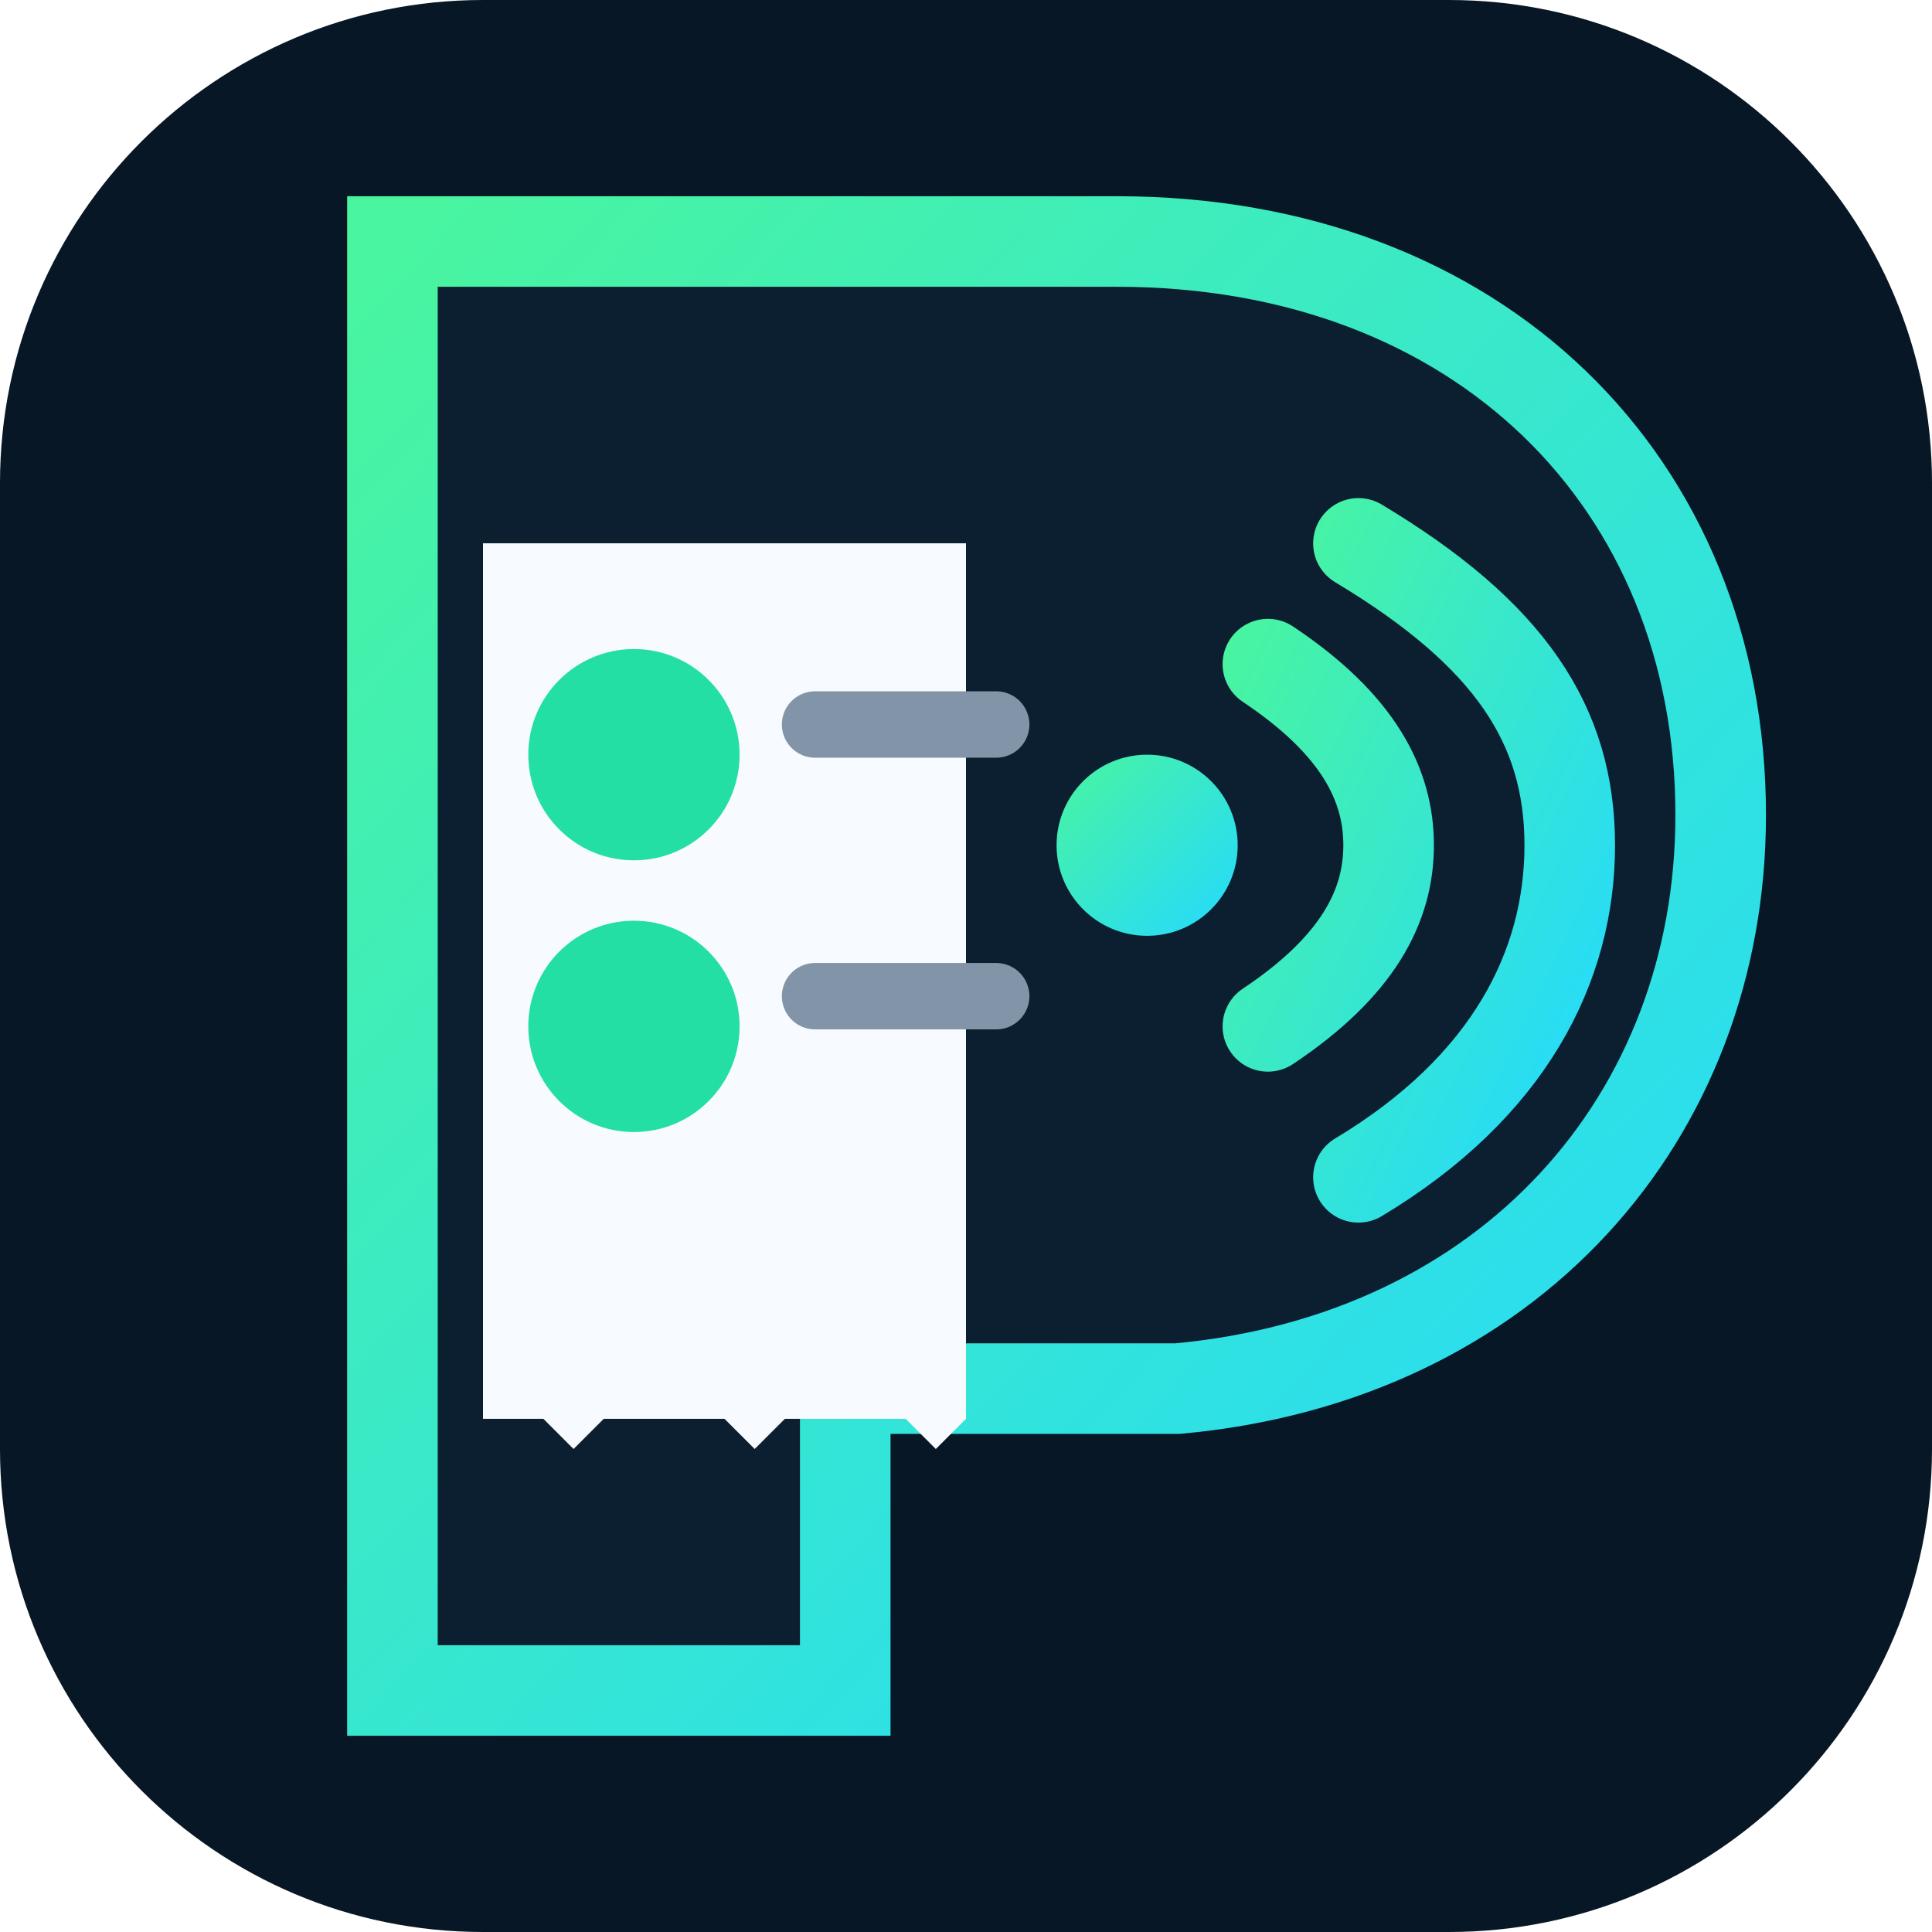
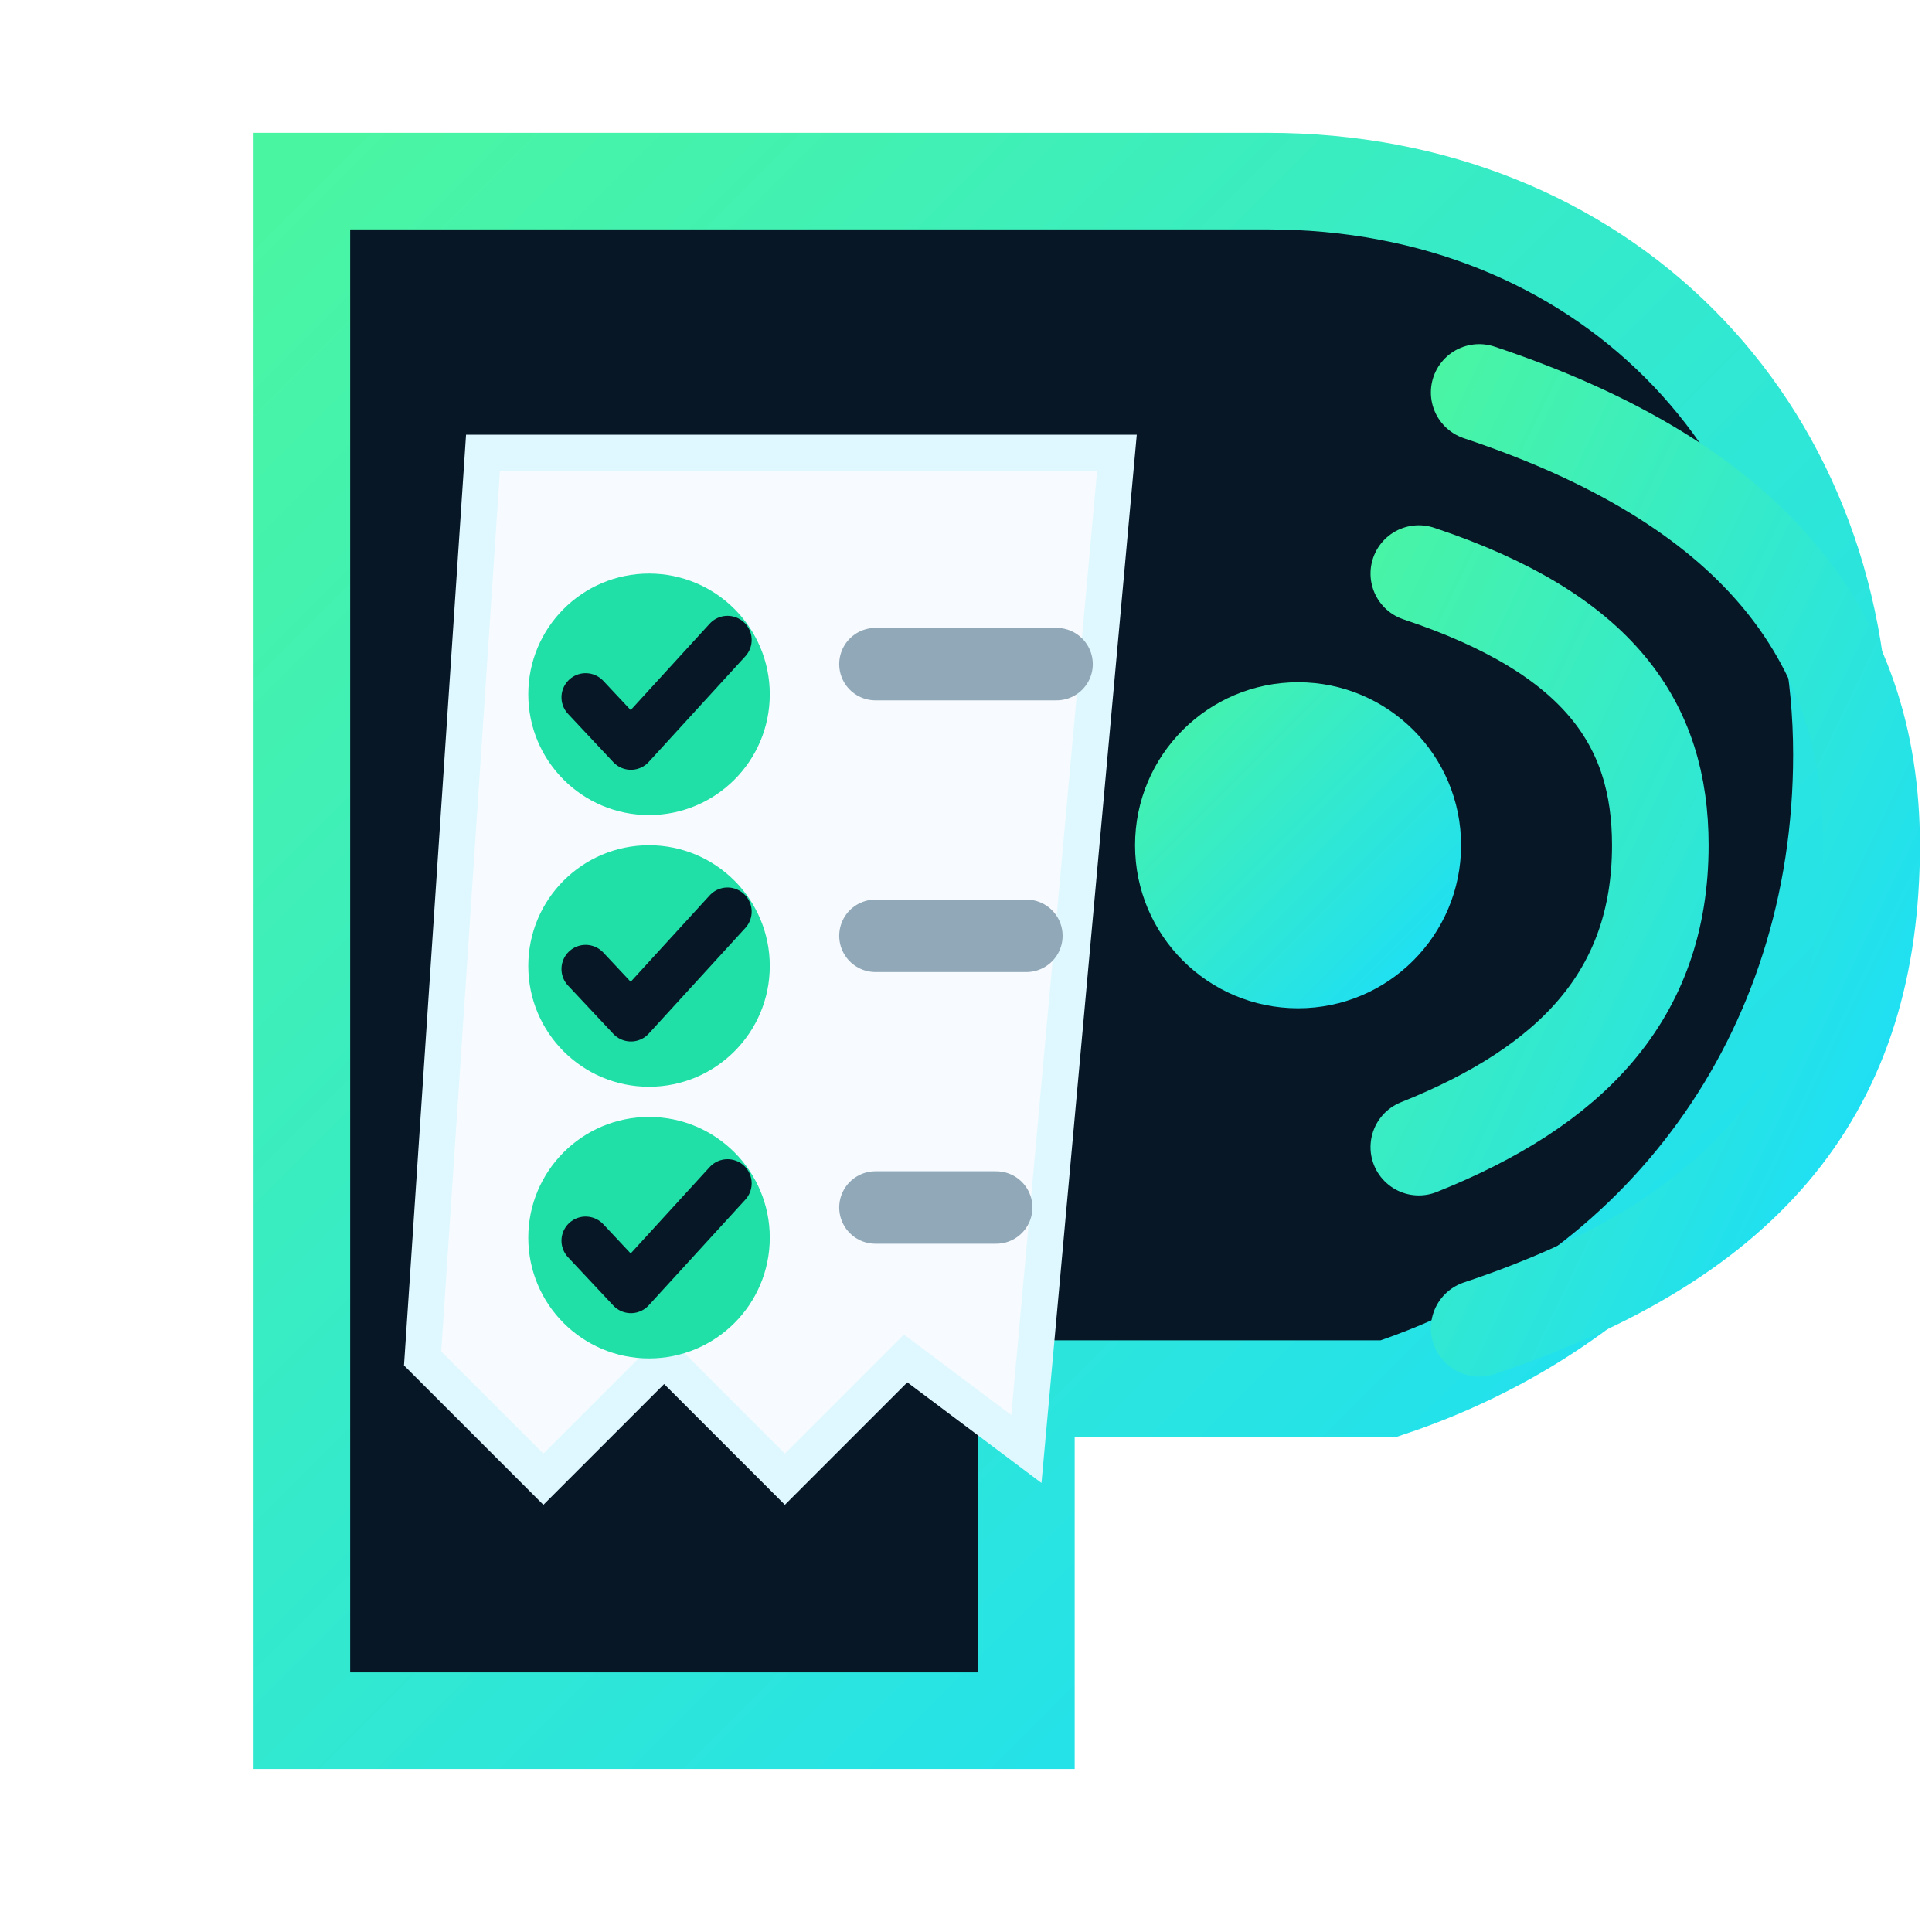
<svg xmlns="http://www.w3.org/2000/svg" viewBox="0 0 64 64">
  <defs>
-     <linearGradient id="g" x1="0" x2="1" y1="0" y2="1">
-       <stop offset="0" stop-color="#49f59f" />
-       <stop offset="1" stop-color="#24d9ff" />
+     <linearGradient id="g" x1="0" y1="0" x2="1" y2="1">
+       <stop offset="0" stop-color="#4af5a2" />
+       <stop offset="1" stop-color="#19dcff" />
    </linearGradient>
  </defs>
-   <rect width="64" height="64" rx="16" fill="#071725" />
-   <path d="M13 8h24c12 0 20 8 20 19 0 10-7 18-18 19H28v10H13V8Z" fill="#0b1f31" stroke="url(#g)" stroke-width="3" />
-   <path d="M16 18h16v29H16z" fill="#f7fbff" />
-   <path d="M16 45l3 3 3-3 3 3 3-3 3 3 1-1V18H16v27Z" fill="#f7fbff" />
-   <circle cx="21" cy="25" r="3.5" fill="#24dfa3" />
-   <circle cx="21" cy="34" r="3.5" fill="#24dfa3" />
-   <path d="M27 24h6M27 33h6" stroke="#8295a8" stroke-width="2.2" stroke-linecap="round" />
-   <circle cx="38" cy="28" r="3" fill="url(#g)" />
-   <path d="M42 22c3 2 4 4 4 6s-1 4-4 6M45 18c5 3 7 6 7 10s-2 8-7 11" fill="none" stroke="url(#g)" stroke-width="3" stroke-linecap="round" />
+   <path d="M10 6H42C53 6 61 14 61 25c0 10-6 18-15 21H34v11H10Z" fill="#071725" stroke="url(#g)" stroke-width="3.2" />
+   <path d="M16 15h21l-3 33-4-3-4 4-4-4-4 4-4-4Z" fill="#f7fbff" stroke="#dff8ff" stroke-width="1.2" />
+   <g fill="#20dfa7">
+     <circle cx="21.5" cy="23" r="4" />
+     <circle cx="21.5" cy="32" r="4" />
+     <circle cx="21.5" cy="41" r="4" />
+   </g>
+   <g fill="none" stroke="#071725" stroke-width="1.6" stroke-linecap="round" stroke-linejoin="round">
+     <path d="m19.4 23.1 1.5 1.6 3.2-3.5" />
+     <path d="m19.4 32.1 1.5 1.6 3.2-3.5" />
+     <path d="m19.4 41.1 1.5 1.6 3.2-3.5" />
+   </g>
+   <g stroke="#91a8b8" stroke-width="2.4" stroke-linecap="round">
+     <path d="M29 22h6M29 31h5M29 40h4" />
+   </g>
+   <circle cx="43" cy="28" r="5.4" fill="url(#g)" />
+   <path d="M47 19c6 2 8 5 8 9 0 5-3 8-8 10M49 13c9 3 13 8 13 15 0 8-4 13-13 16" fill="none" stroke="url(#g)" stroke-width="3.2" stroke-linecap="round" />
</svg>
